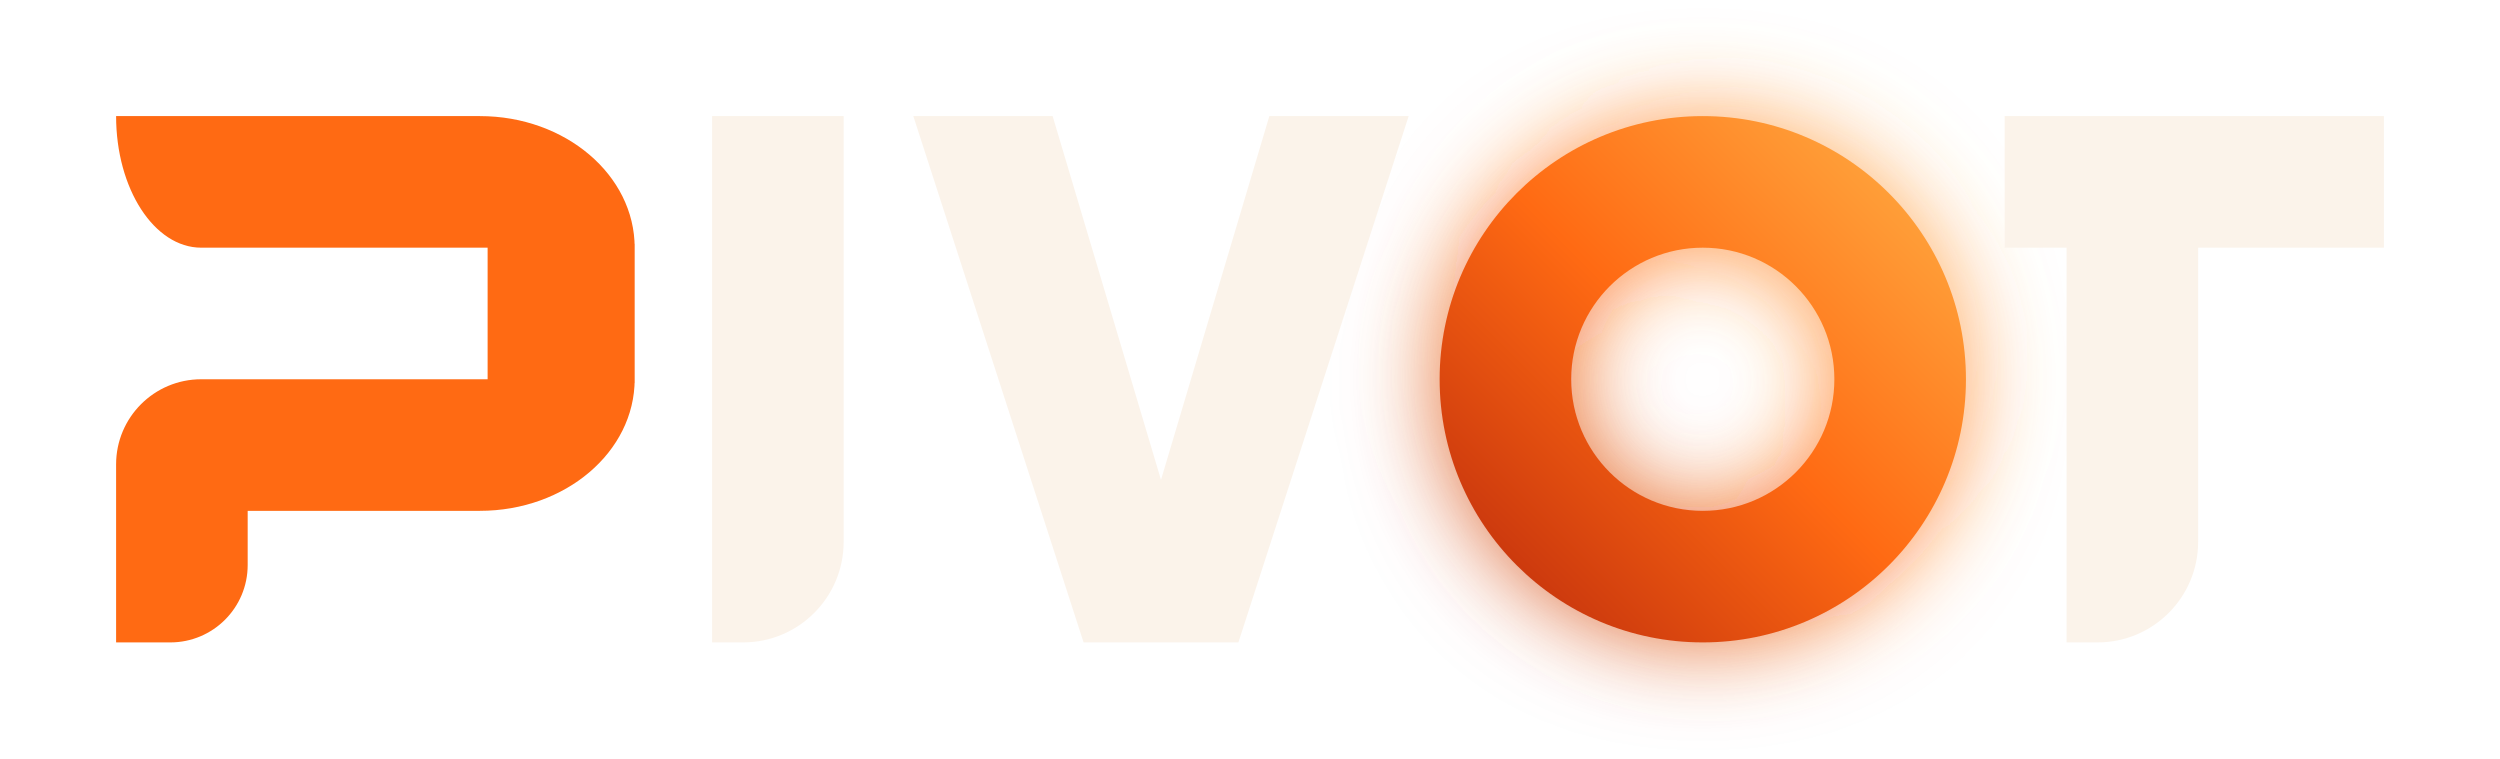
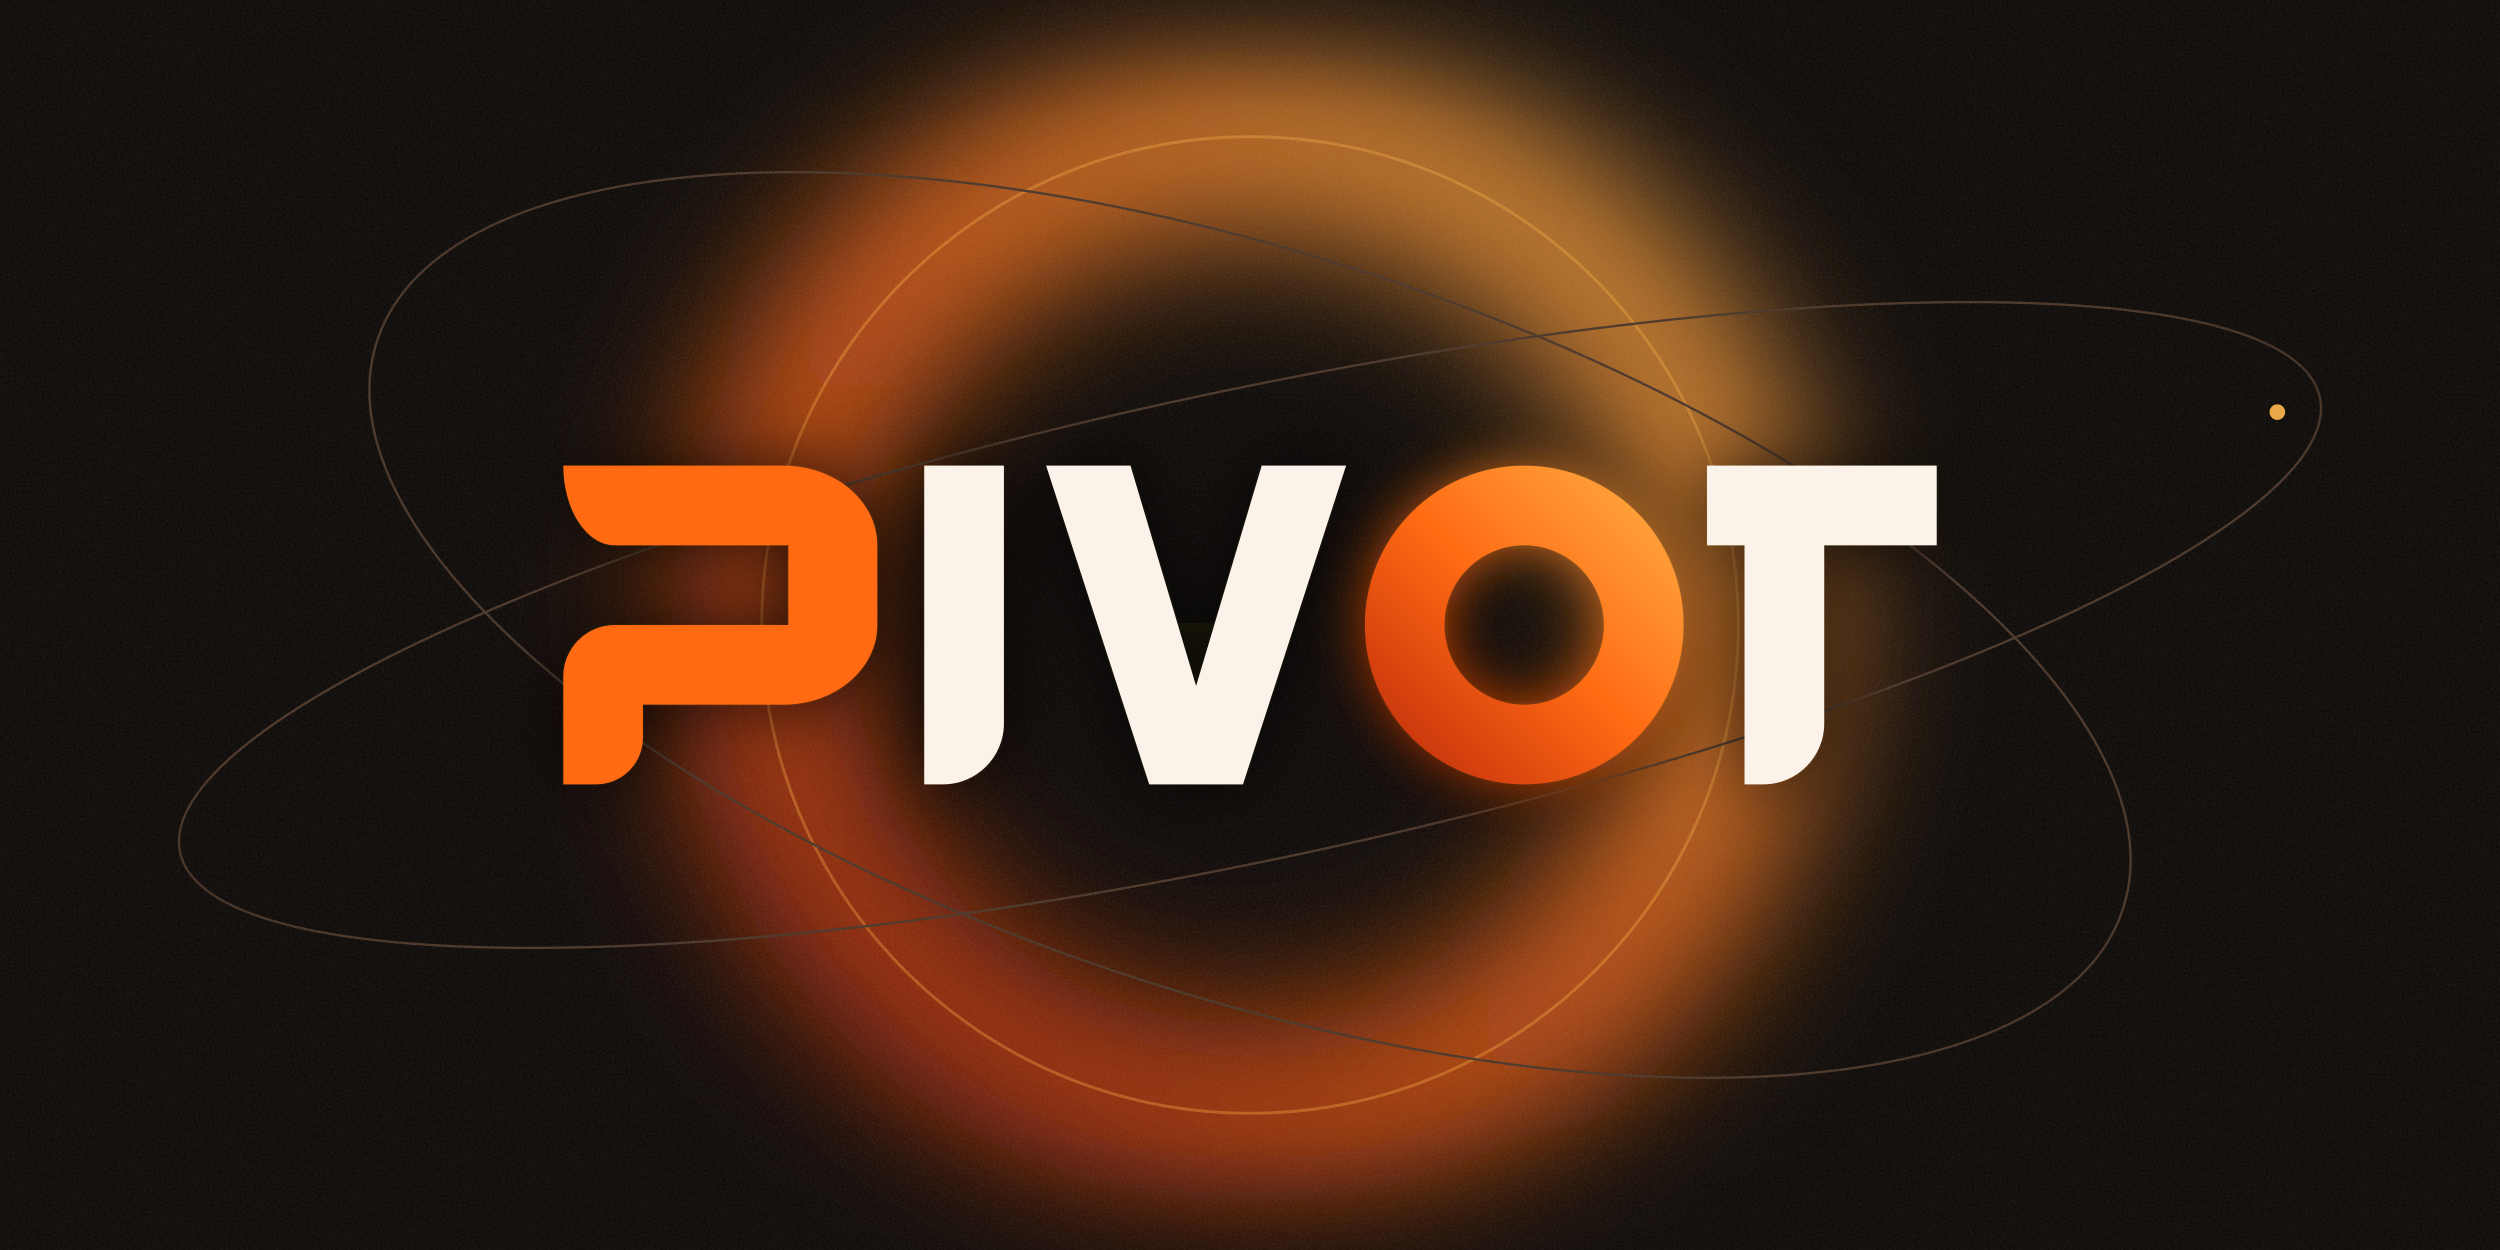
- <svg xmlns="http://www.w3.org/2000/svg" viewBox="-30 -30 646 196" fill="#fbf3ea">
+ <svg xmlns="http://www.w3.org/2000/svg" viewBox="0 0 1280 640" width="1280" height="640">
  <defs>
    <linearGradient id="ember" x1="1" y1="0" x2="0" y2="1">
      <stop offset="0" stop-color="#ffb347" />
      <stop offset=".5" stop-color="#ff6a13" />
      <stop offset="1" stop-color="#b8260b" />
    </linearGradient>
+     <filter id="lift" x="-20%" y="-40%" width="140%" height="180%">
+       <feGaussianBlur stdDeviation="16" />
+     </filter>
    <filter id="bloom" x="-50%" y="-50%" width="200%" height="200%">
      <feGaussianBlur stdDeviation="12" />
    </filter>
+     <filter id="grain" x="0" y="0" width="100%" height="100%">
+       <feTurbulence type="fractalNoise" baseFrequency=".85" numOctaves="2" seed="7" stitchTiles="stitch" />
+       <feColorMatrix type="saturate" values="0" />
+       <feComponentTransfer>
+         <feFuncA type="table" tableValues="0 .1" />
+       </feComponentTransfer>
+     </filter>
+     <radialGradient id="vignette" cx="50%" cy="50%" r="75%">
+       <stop offset=".55" stop-color="#0c0806" stop-opacity="0" />
+       <stop offset="1" stop-color="#0c0806" stop-opacity=".85" />
+     </radialGradient>
+     <filter id="haze" x="-50%" y="-50%" width="200%" height="200%">
+       <feGaussianBlur stdDeviation="38" />
+     </filter>
+     <linearGradient id="ringgrad" x1="1" y1="0" x2="0" y2="1">
+       <stop offset="0" stop-color="#ffb347" />
+       <stop offset=".5" stop-color="#ff6a13" />
+       <stop offset="1" stop-color="#b8260b" />
+     </linearGradient>
+     <g id="bg">
+       <rect width="1280" height="640" fill="#0c0806" />
+       <circle cx="640" cy="320" r="250" fill="none" stroke="url(#ringgrad)" stroke-width="90" filter="url(#haze)" opacity=".85" />
+       <circle cx="640" cy="320" r="250" fill="none" stroke="#ffb347" stroke-opacity=".35" stroke-width="1.5" />
+       <g fill="none" stroke="#4a3527" stroke-width="1.2">
+         <ellipse cx="640" cy="320" rx="560" ry="120" transform="rotate(-12 640 320)" />
+         <ellipse cx="640" cy="320" rx="470" ry="190" transform="rotate(18 640 320)" />
+       </g>
+       <circle cx="1166" cy="211" r="4" fill="#ffb347" />
+     </g>
  </defs>
-   <path d="M68 0A68 68 0 1 1 68 136A68 68 0 1 1 68 0ZM68 34A34 34 0 1 0 68 102A34 34 0 1 0 68 34Z" transform="translate(342 0)" fill-rule="evenodd" fill="url(#ember)" filter="url(#bloom)" opacity=".8" />
-   <path fill="#ff6a13" d="M0 0H94A40 34 0 0 1 134 34H22A22 34 0 0 1 0 0ZM22 68H134A40 34 0 0 1 94 102H34V116A20 20 0 0 1 14 136H0V90A22 22 0 0 1 22 68ZM96 33H134V69H96Z" />
-   <path d="M0 0H34V110A26 26 0 0 1 8 136H0Z" transform="translate(154 0)" />
-   <path d="M0 0H36L64 94L92 0H128L84 136H44Z" transform="translate(206 0)" />
-   <path d="M68 0A68 68 0 1 1 68 136A68 68 0 1 1 68 0ZM68 34A34 34 0 1 0 68 102A34 34 0 1 0 68 34Z" transform="translate(342 0)" fill-rule="evenodd" fill="url(#ember)" />
-   <path d="M0 0H98V34H50V110A26 26 0 0 1 24 136H16V34H0Z" transform="translate(488 0)" />
+   <use href="#bg" />
+   <rect width="1280" height="640" fill="url(#vignette)" />
+   <rect width="1280" height="640" filter="url(#grain)" />
+   <g transform="translate(288.4 238.4) scale(1.2)" fill="#0c0806" filter="url(#lift)" opacity=".75">
+     <path d="M0 0H94A40 34 0 0 1 134 34H22A22 34 0 0 1 0 0ZM22 68H134A40 34 0 0 1 94 102H34V116A20 20 0 0 1 14 136H0V90A22 22 0 0 1 22 68ZM96 33H134V69H96Z" />
+     <path d="M0 0H34V110A26 26 0 0 1 8 136H0Z" transform="translate(154 0)" />
+     <path d="M0 0H36L64 94L92 0H128L84 136H44Z" transform="translate(206 0)" />
+     <path d="M68 0A68 68 0 1 1 68 136A68 68 0 1 1 68 0ZM68 34A34 34 0 1 0 68 102A34 34 0 1 0 68 34Z" transform="translate(342 0)" fill-rule="evenodd" />
+     <path d="M0 0H98V34H50V110A26 26 0 0 1 24 136H16V34H0Z" transform="translate(488 0)" />
+   </g>
+   <g transform="translate(288.4 238.4) scale(1.2)" fill="#fbf3ea">
+     <path d="M68 0A68 68 0 1 1 68 136A68 68 0 1 1 68 0ZM68 34A34 34 0 1 0 68 102A34 34 0 1 0 68 34Z" transform="translate(342 0)" fill-rule="evenodd" fill="url(#ember)" filter="url(#bloom)" opacity=".8" />
+     <path fill="#ff6a13" d="M0 0H94A40 34 0 0 1 134 34H22A22 34 0 0 1 0 0ZM22 68H134A40 34 0 0 1 94 102H34V116A20 20 0 0 1 14 136H0V90A22 22 0 0 1 22 68ZM96 33H134V69H96Z" />
+     <path d="M0 0H34V110A26 26 0 0 1 8 136H0Z" transform="translate(154 0)" />
+     <path d="M0 0H36L64 94L92 0H128L84 136H44Z" transform="translate(206 0)" />
+     <path d="M68 0A68 68 0 1 1 68 136A68 68 0 1 1 68 0ZM68 34A34 34 0 1 0 68 102A34 34 0 1 0 68 34Z" transform="translate(342 0)" fill-rule="evenodd" fill="url(#ember)" />
+     <path d="M0 0H98V34H50V110A26 26 0 0 1 24 136H16V34H0Z" transform="translate(488 0)" />
+   </g>
</svg>
